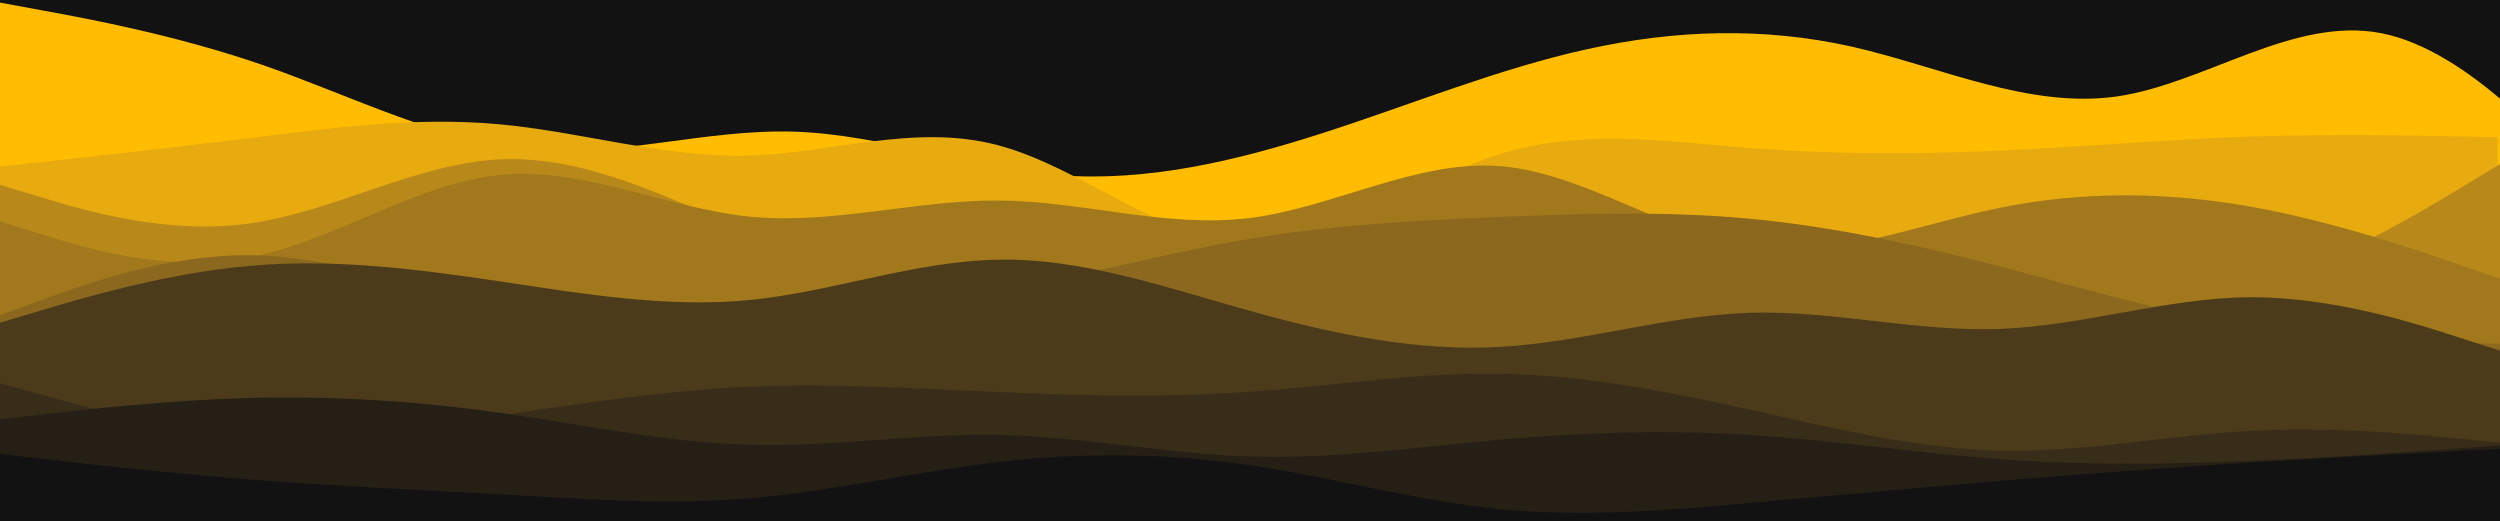
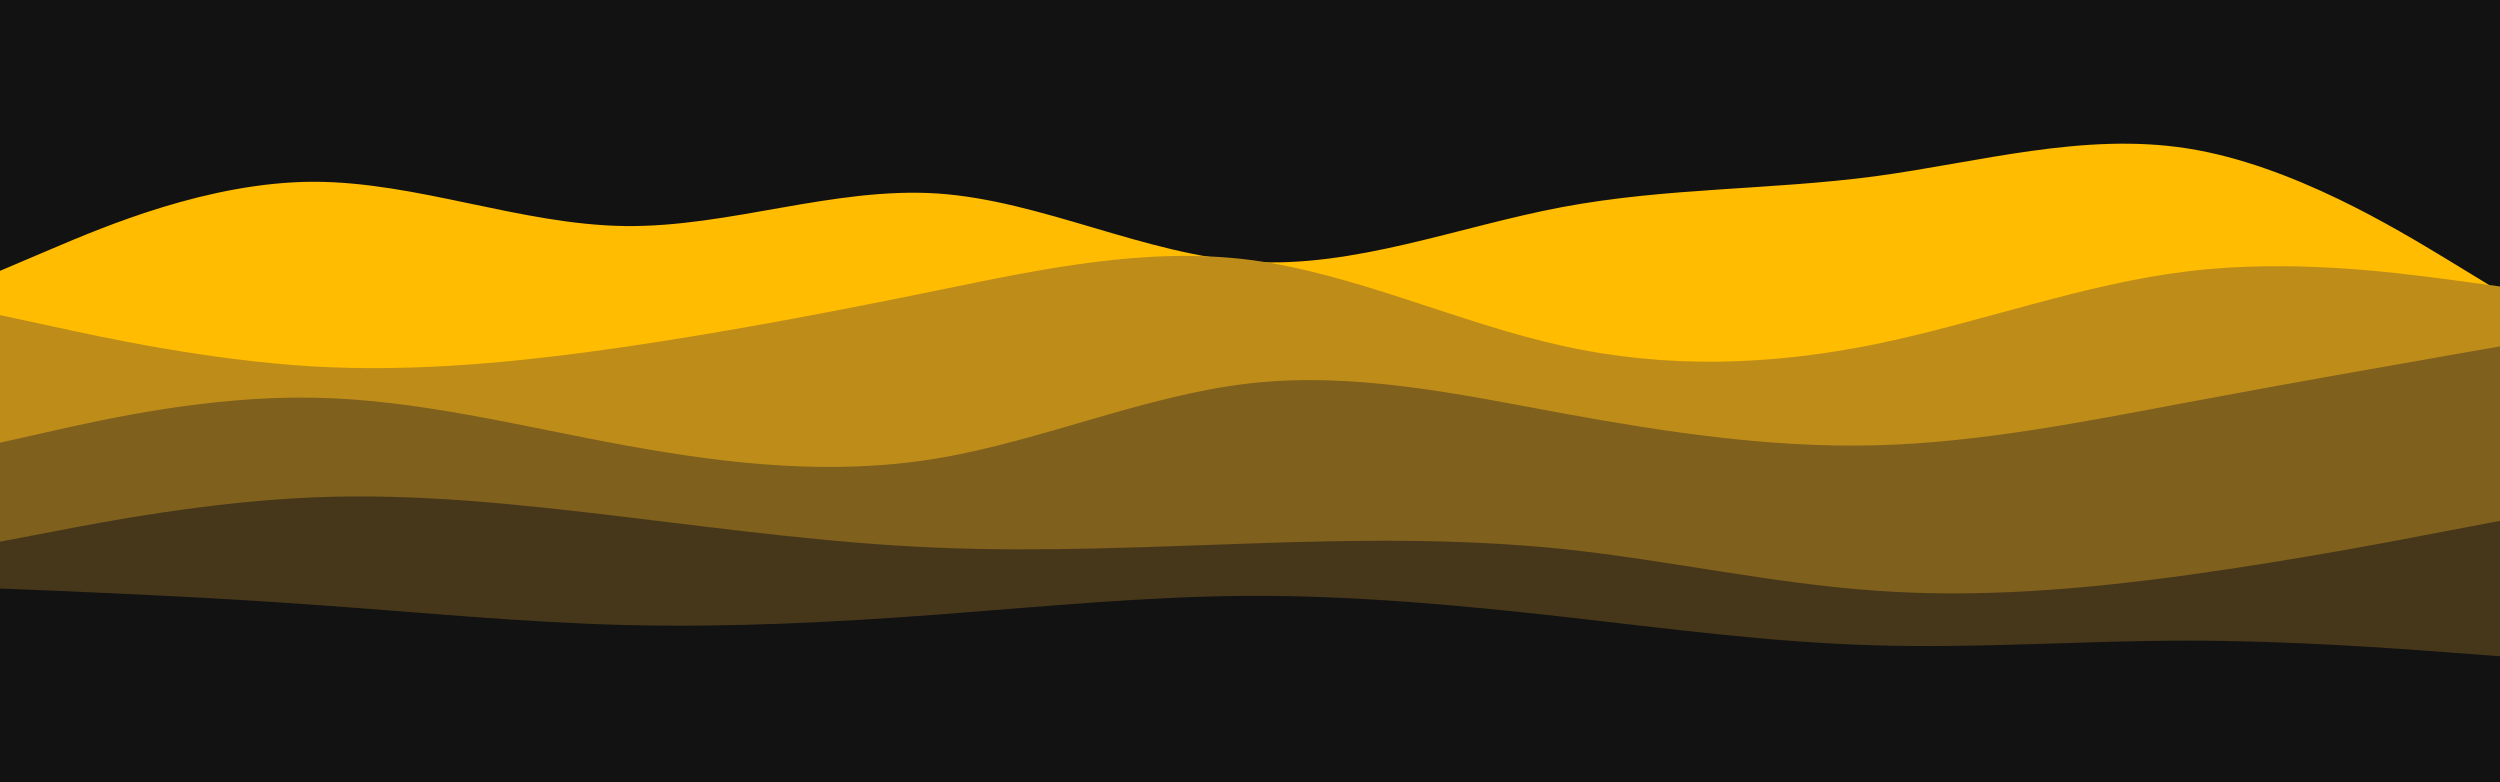
- <svg xmlns="http://www.w3.org/2000/svg" width="960" height="200" version="1.1">
-   <g>
-     <rect width="960" height="200" fill="#121212" id="svg_1" />
-     <path d="m-0,1l16.933,3.117c16.933,3.117 50.8,9.35 84.667,21.089c33.867,11.843 67.733,29.089 101.6,32.206c33.867,3.117 67.733,-7.896 101.6,-6.857c33.867,1.039 67.733,14.129 101.6,16.726c33.867,2.597 67.733,-5.298 101.6,-16.207c33.867,-10.908 67.733,-24.829 101.6,-32.206c33.867,-7.48 67.733,-8.519 101.6,-0.935c33.867,7.688 67.733,23.894 101.6,19.116c33.867,-4.883 67.733,-30.855 101.6,-24.31c33.867,6.649 67.733,45.711 84.667,65.346l16.933,19.531l0,90.383l-16.933,0c-16.933,0 -50.8,0 -84.667,0c-33.867,0 -67.733,0 -101.6,0c-33.867,0 -67.733,0 -101.6,0c-33.867,0 -67.733,0 -101.6,0c-33.867,0 -67.733,0 -101.6,0c-33.867,0 -67.733,0 -101.6,0c-33.867,0 -67.733,0 -101.6,0c-33.867,0 -67.733,0 -101.6,0c-33.867,0 -67.733,0 -101.6,0c-33.867,0 -67.733,0 -84.667,0l-16.933,0l0,-187z" fill="#ffbc01" id="svg_2" />
-     <path d="m-1,64.046l16,-1.706c16,-1.801 48,-5.213 80,-9.193c32,-3.981 64,-8.34 96,-5.497c32,2.843 64,12.889 96,12.131c32,-0.758 64,-12.51 96,-4.075c32,8.34 64,36.773 96,38.194c32,1.422 64,-24.168 96,-34.403c32,-10.331 64,-5.213 96,-2.748c32,2.559 64,2.559 96,1.137c32,-1.422 64,-4.265 96,-5.402c32,-1.043 64,-0.474 80,-0.095l16,0.284l0,157.327l-16,0c-16,0 -48,0 -80,0c-32,0 -64,0 -96,0c-32,0 -64,0 -96,0c-32,0 -64,0 -96,0c-32,0 -64,0 -96,0c-32,0 -64,0 -96,0c-32,0 -64,0 -96,0c-32,0 -64,0 -96,0c-32,0 -64,0 -96,0c-32,0 -64,0 -80,0l-16,0l0,-145.954z" fill="#e7aa0f" id="svg_3" />
-     <path d="m0,71l16,4.8c16,4.9 48,14.5 80,10c32,-4.5 64,-23.1 96,-24.6c32,-1.5 64,14.1 96,28.5c32,14.3 64,27.3 96,34.5c32,7.1 64,8.5 96,-3.5c32,-12 64,-37.4 96,-42.5c32,-5.2 64,9.8 96,19c32,9.1 64,12.5 96,15.5c32,3 64,5.6 96,-2.7c32,-8.3 64,-27.7 80,-37.3l16,-9.7l0,136l-16,0c-16,0 -48,0 -80,0c-32,0 -64,0 -96,0c-32,0 -64,0 -96,0c-32,0 -64,0 -96,0c-32,0 -64,0 -96,0c-32,0 -64,0 -96,0c-32,0 -64,0 -96,0c-32,0 -64,0 -96,0c-32,0 -64,0 -96,0c-32,0 -64,0 -80,0l-16,0l0,-128z" fill="#b8881a" id="svg_5" />
-     <path d="m0,85l16,5c16,5 48,15 80,8.8c32,-6.1 64,-28.5 96,-31.6c32,-3.2 64,12.8 96,16c32,3.1 64,-6.5 96,-6.2c32,0.3 64,10.7 96,6.7c32,-4 64,-22.4 96,-19.9c32,2.5 64,25.9 96,30.9c32,5 64,-8.4 96,-14.9c32,-6.5 64,-6.1 96,-0.5c32,5.7 64,16.7 80,22.2l16,5.5l0,72l-16,0c-16,0 -48,0 -80,0c-32,0 -64,0 -96,0c-32,0 -64,0 -96,0c-32,0 -64,0 -96,0c-32,0 -64,0 -96,0c-32,0 -64,0 -96,0c-32,0 -64,0 -96,0c-32,0 -64,0 -96,0c-32,0 -64,0 -96,0c-32,0 -64,0 -80,0l-16,0l0,-94z" fill="#a1781c" id="svg_6" />
-     <path d="m0,121l16,-5.8c16,-5.9 48,-17.5 80,-17.2c32,0.3 64,12.7 96,18.5c32,5.8 64,5.2 96,3.8c32,-1.3 64,-3.3 96,-8.8c32,-5.5 64,-14.5 96,-19.8c32,-5.4 64,-7 96,-8.4c32,-1.3 64,-2.3 96,0.7c32,3 64,10 96,18.3c32,8.4 64,18 96,23.2c32,5.2 64,5.8 80,6.2l16,0.3l0,69l-16,0c-16,0 -48,0 -80,0c-32,0 -64,0 -96,0c-32,0 -64,0 -96,0c-32,0 -64,0 -96,0c-32,0 -64,0 -96,0c-32,0 -64,0 -96,0c-32,0 -64,0 -96,0c-32,0 -64,0 -96,0c-32,0 -64,0 -96,0c-32,0 -64,0 -80,0l-16,0l0,-80z" fill="#8b681d" id="svg_7" />
-     <path d="m0,123.912l16,-4.77c16,-4.77 48,-14.311 80,-17.054c32,-2.862 64,1.193 96,5.963c32,4.77 64,10.256 96,7.155c32,-3.22 64,-15.146 96,-15.504c32,-0.477 64,10.733 96,19.678c32,8.944 64,15.623 96,13.834c32,-1.789 64,-12.045 96,-13.118c32,-0.954 64,7.394 96,6.201c32,-1.193 64,-11.926 96,-12.164c32,-0.119 64,10.137 80,15.384l16,5.128l0,39.355l-16,0c-16,0 -48,0 -80,0c-32,0 -64,0 -96,0c-32,0 -64,0 -96,0c-32,0 -64,0 -96,0c-32,0 -64,0 -96,0c-32,0 -64,0 -96,0c-32,0 -64,0 -96,0c-32,0 -64,0 -96,0c-32,0 -64,0 -96,0c-32,0 -64,0 -80,0l-16,0l0,-50.088z" fill="#4c3b1b" id="svg_10" />
-     <path d="m0,147.127l16,4.455c16,4.558 48,13.468 80,15.54c32,2.072 64,-2.694 96,-7.563c32,-4.869 64,-9.635 96,-11.085c32,-1.347 64,0.725 96,2.072c32,1.45 64,2.072 96,-0.104c32,-2.279 64,-7.459 96,-6.941c32,0.518 64,6.734 96,13.779c32,7.148 64,15.022 96,15.747c32,0.725 64,-5.905 96,-7.563c32,-1.761 64,1.347 80,2.901l16,1.554l0,31.08l-16,0c-16,0 -48,0 -80,0c-32,0 -64,0 -96,0c-32,0 -64,0 -96,0c-32,0 -64,0 -96,0c-32,0 -64,0 -96,0c-32,0 -64,0 -96,0c-32,0 -64,0 -96,0c-32,0 -64,0 -96,0c-32,0 -64,0 -96,0c-32,0 -64,0 -80,0l-16,0l0,-53.873z" fill="#382d18" id="svg_11" />
-     <path d="m0,161l16,-1.8c16,-1.9 48,-5.5 80,-6.4c32,-0.8 64,1.2 96,5.7c32,4.5 64,11.5 96,12.3c32,0.9 64,-4.5 96,-3.8c32,0.7 64,7.3 96,8.3c32,1 64,-3.6 96,-6.5c32,-2.8 64,-3.8 96,-1.8c32,2 64,7 96,9.3c32,2.4 64,2 96,0.7c32,-1.3 64,-3.7 80,-4.8l16,-1.2l0,26l-16,0c-16,0 -48,0 -80,0c-32,0 -64,0 -96,0c-32,0 -64,0 -96,0c-32,0 -64,0 -96,0c-32,0 -64,0 -96,0c-32,0 -64,0 -96,0c-32,0 -64,0 -96,0c-32,0 -64,0 -96,0c-32,0 -64,0 -96,0c-32,0 -64,0 -80,0l-16,0l0,-36z" fill="#251f16" id="svg_12" />
-     <path d="m0,174.333l16,1.8c16,1.9 48,5.5 80,8c32,2.5 64,3.9 96,5.7c32,1.8 64,4.2 96,1.5c32,-2.7 64,-10.3 96,-14c32,-3.7 64,-3.3 96,1.3c32,4.7 64,13.7 96,16.9c32,3.1 64,0.5 96,-2.4c32,-2.8 64,-5.8 96,-8.5c32,-2.6 64,-5 96,-7c32,-2 64,-3.6 80,-4.5l16,-0.8l0,32l-16,0c-16,0 -48,0 -80,0c-32,0 -64,0 -96,0c-32,0 -64,0 -96,0c-32,0 -64,0 -96,0c-32,0 -64,0 -96,0c-32,0 -64,0 -96,0c-32,0 -64,0 -96,0c-32,0 -64,0 -96,0c-32,0 -64,0 -96,0c-32,0 -64,0 -80,0l-16,0l0,-30z" fill="#121212" id="svg_13" />
-     <line fill="#121212" x1="0.263" y1="199.474" x2="219.211" y2="198.947" id="svg_15" stroke-linejoin="undefined" stroke-linecap="undefined" />
-   </g>
+ <svg xmlns="http://www.w3.org/2000/svg" id="visual" viewBox="0 0 960 300" width="960" height="300" version="1.1">
+   <rect x="0" y="0" width="960" height="300" fill="#121212" />
+   <path d="M0 104L20 95.5C40 87 80 70 120 69.8C160 69.7 200 86.3 240 86.8C280 87.3 320 71.7 360 74.3C400 77 440 98 480 100.5C520 103 560 87 600 79.5C640 72 680 73 720 67.7C760 62.3 800 50.7 840 57C880 63.3 920 87.7 940 99.8L960 112L960 301L940 301C920 301 880 301 840 301C800 301 760 301 720 301C680 301 640 301 600 301C560 301 520 301 480 301C440 301 400 301 360 301C320 301 280 301 240 301C200 301 160 301 120 301C80 301 40 301 20 301L0 301Z" fill="#ffbc01" />
+   <path d="M0 121L20 125.3C40 129.7 80 138.3 120 140.7C160 143 200 139 240 133.2C280 127.3 320 119.7 360 111.5C400 103.3 440 94.7 480 99.8C520 105 560 124 600 132.8C640 141.7 680 140.3 720 132.2C760 124 800 109 840 104.2C880 99.3 920 104.7 940 107.3L960 110L960 301L940 301C920 301 880 301 840 301C800 301 760 301 720 301C680 301 640 301 600 301C560 301 520 301 480 301C440 301 400 301 360 301C320 301 280 301 240 301C200 301 160 301 120 301C80 301 40 301 20 301L0 301Z" fill="#be8d19" />
+   <path d="M0 170L20 165.5C40 161 80 152 120 152.7C160 153.3 200 163.7 240 171C280 178.3 320 182.7 360 176C400 169.3 440 151.7 480 147.2C520 142.7 560 151.3 600 158.7C640 166 680 172 720 171C760 170 800 162 840 154.5C880 147 920 140 940 136.5L960 133L960 301L940 301C920 301 880 301 840 301C800 301 760 301 720 301C680 301 640 301 600 301C560 301 520 301 480 301C440 301 400 301 360 301C320 301 280 301 240 301C200 301 160 301 120 301C80 301 40 301 20 301L0 301Z" fill="#80601d" />
+   <path d="M0 208L20 204.2C40 200.3 80 192.7 120 191C160 189.3 200 193.7 240 198.5C280 203.3 320 208.7 360 210.3C400 212 440 210 480 208.7C520 207.3 560 206.7 600 210.8C640 215 680 224 720 226.8C760 229.7 800 226.3 840 220.8C880 215.3 920 207.7 940 203.8L960 200L960 301L940 301C920 301 880 301 840 301C800 301 760 301 720 301C680 301 640 301 600 301C560 301 520 301 480 301C440 301 400 301 360 301C320 301 280 301 240 301C200 301 160 301 120 301C80 301 40 301 20 301L0 301Z" fill="#47371a" />
+   <path d="M0 226L20 226.8C40 227.7 80 229.3 120 232.2C160 235 200 239 240 240C280 241 320 239 360 236C400 233 440 229 480 228.8C520 228.7 560 232.3 600 236.8C640 241.3 680 246.7 720 247.8C760 249 800 246 840 246C880 246 920 249 940 250.5L960 252L960 301L940 301C920 301 880 301 840 301C800 301 760 301 720 301C680 301 640 301 600 301C560 301 520 301 480 301C440 301 400 301 360 301C320 301 280 301 240 301C200 301 160 301 120 301C80 301 40 301 20 301L0 301Z" fill="#121212" />
</svg>
